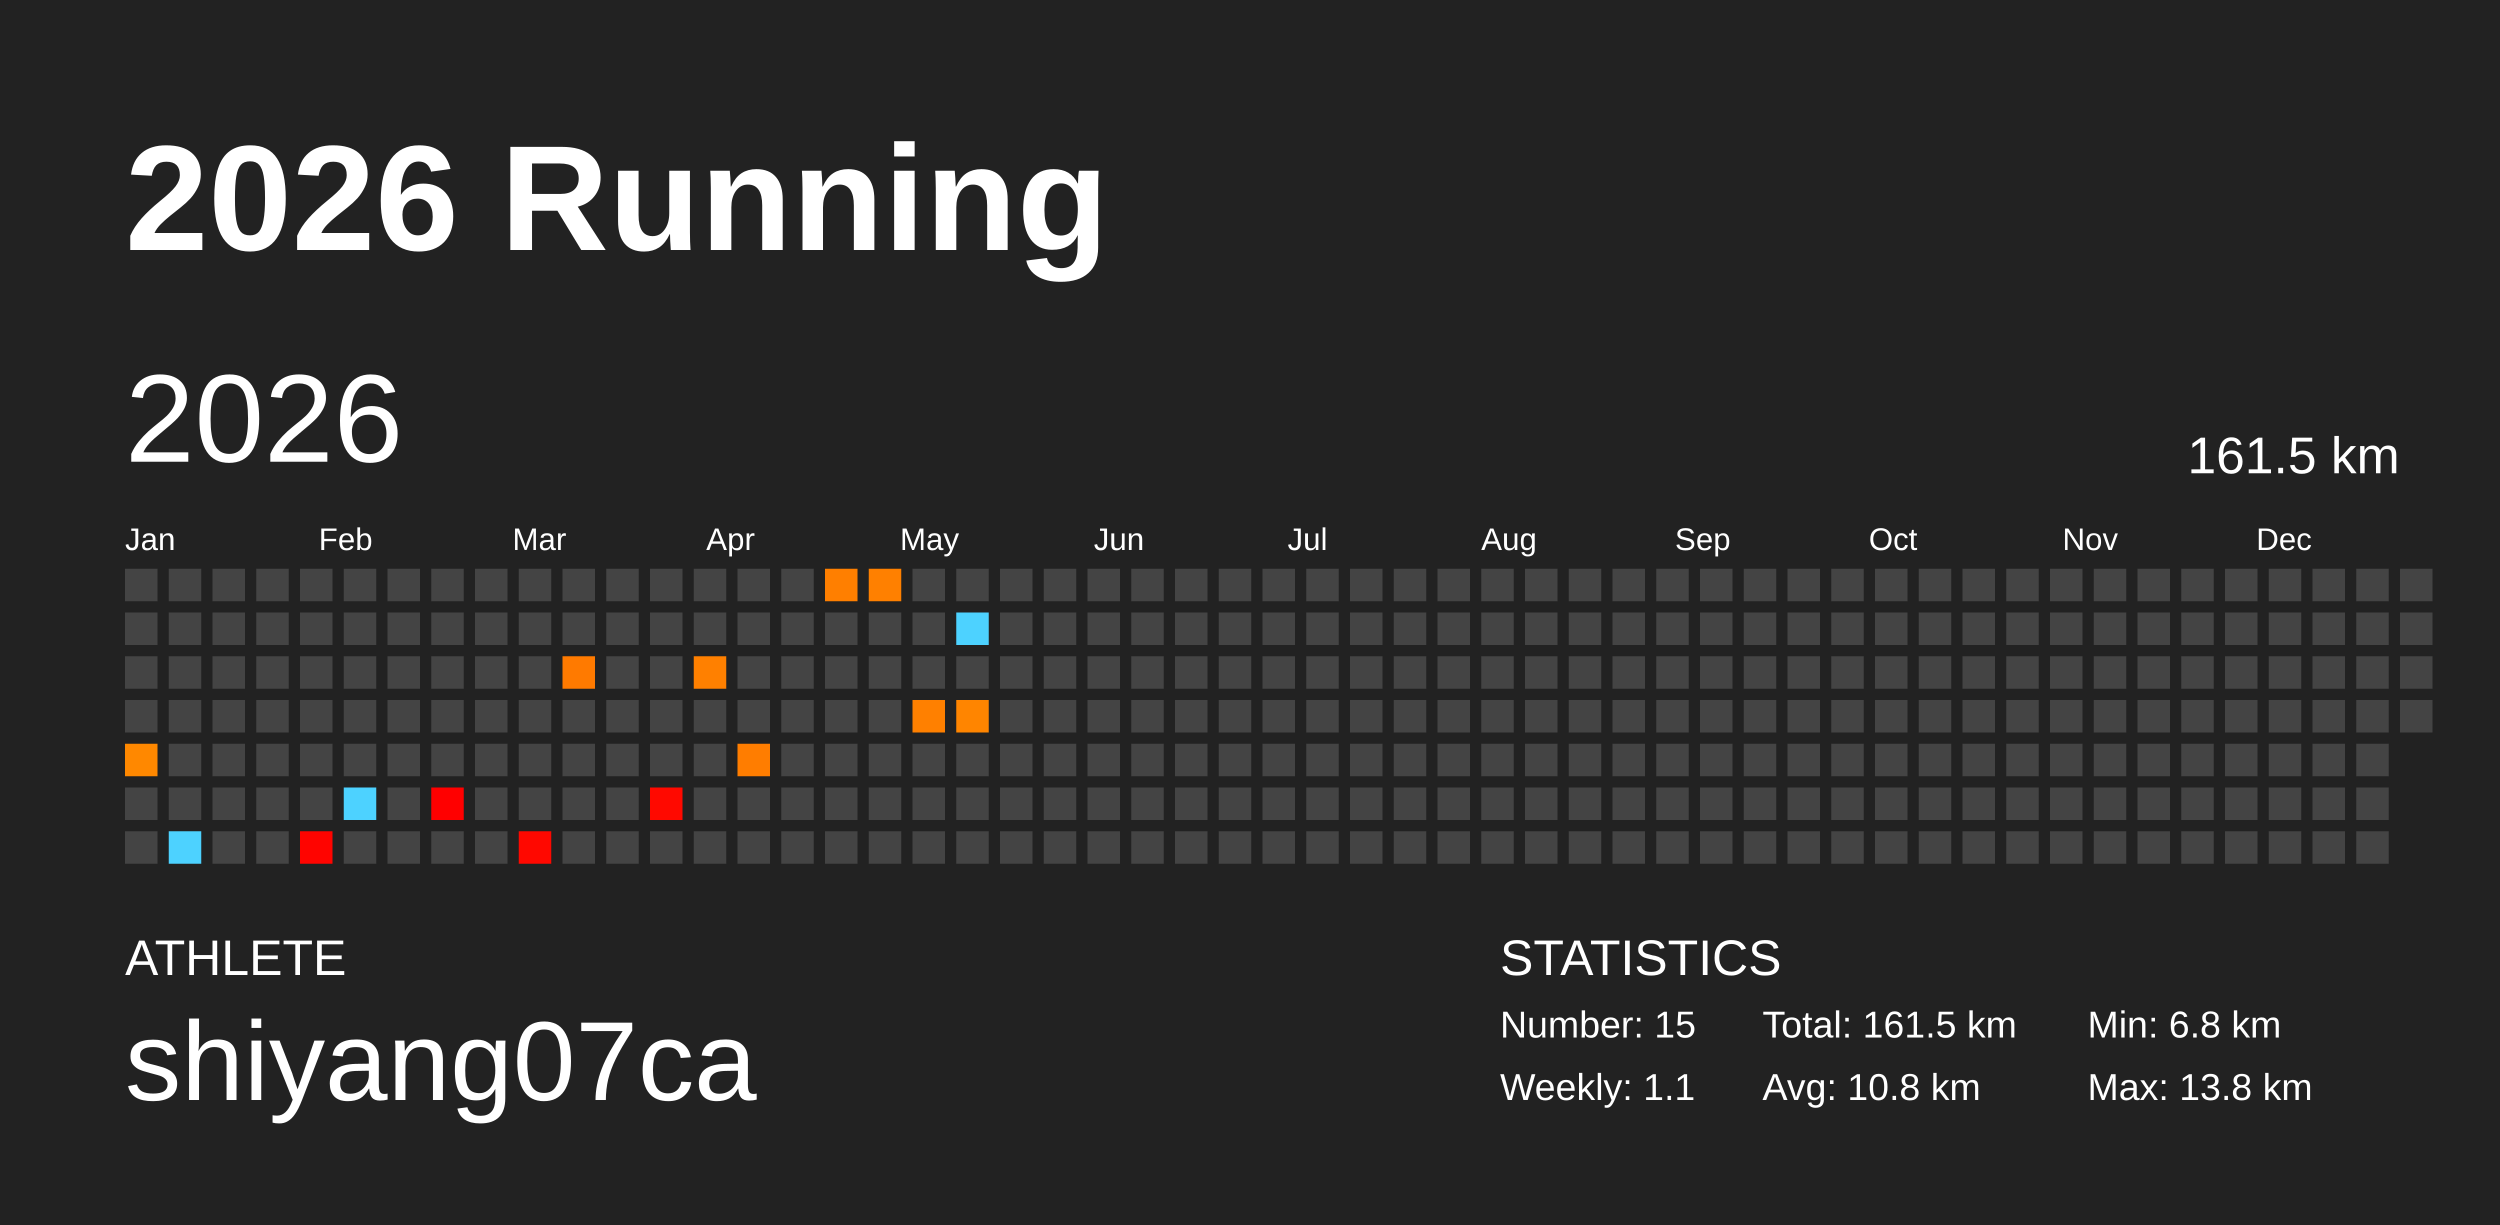
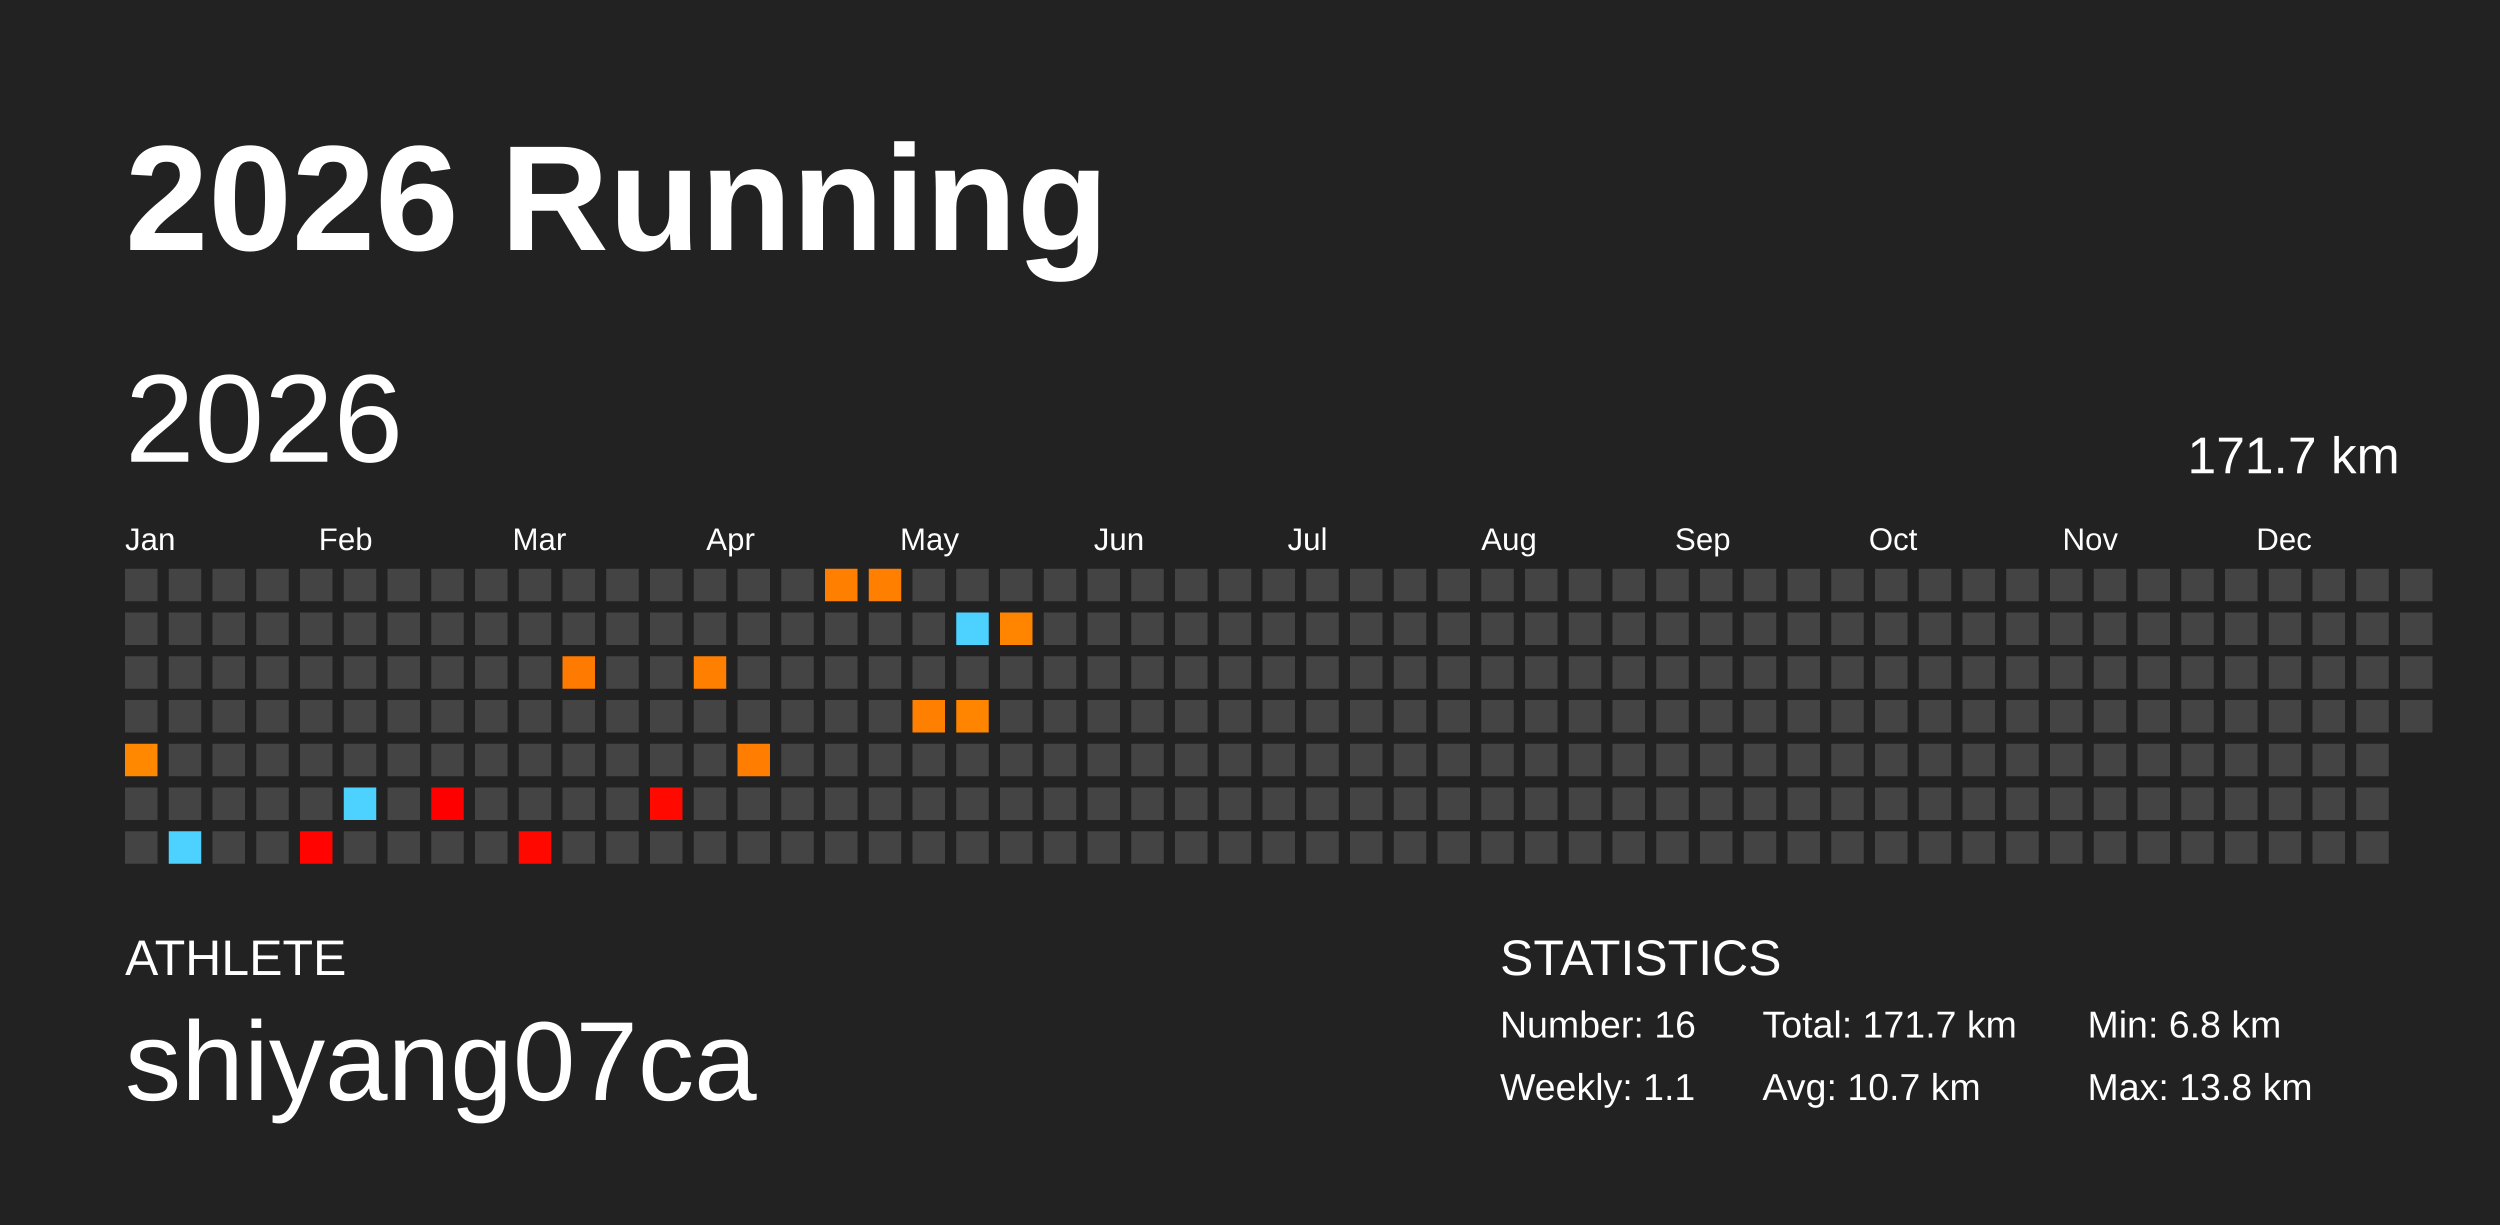
<svg xmlns="http://www.w3.org/2000/svg" baseProfile="full" height="98mm" version="1.1" viewBox="0,0,200,98" width="200mm">
  <defs />
  <rect fill="#222222" height="98" width="200" x="0" y="0" />
  <text fill="#FFFFFF" style="font-size:12px; font-family:Arial; font-weight:bold;" x="10" y="20">2026 Running</text>
  <text fill="#FFFFFF" style="font-size:4px; font-family:Arial" x="10" y="78">ATHLETE</text>
  <text fill="#FFFFFF" style="font-size:9px; font-family:Arial" x="10" y="88">shiyang07ca</text>
  <text fill="#FFFFFF" style="font-size:4px; font-family:Arial" x="120" y="78">STATISTICS</text>
-   <text fill="#FFFFFF" style="font-size:3px; font-family:Arial" x="120" y="83">Number: 15</text>
+   <text fill="#FFFFFF" style="font-size:3px; font-family:Arial" x="120" y="83">Number: 16</text>
  <text fill="#FFFFFF" style="font-size:3px; font-family:Arial" x="120" y="88">Weekly: 1.1</text>
-   <text fill="#FFFFFF" style="font-size:3px; font-family:Arial" x="141" y="83">Total: 161.5 km</text>
-   <text fill="#FFFFFF" style="font-size:3px; font-family:Arial" x="141" y="88">Avg: 10.8 km</text>
+   <text fill="#FFFFFF" style="font-size:3px; font-family:Arial" x="141" y="83">Total: 171.7 km</text>
+   <text fill="#FFFFFF" style="font-size:3px; font-family:Arial" x="141" y="88">Avg: 10.7 km</text>
  <text fill="#FFFFFF" style="font-size:3px; font-family:Arial" x="167" y="83">Min: 6.8 km</text>
  <text fill="#FFFFFF" style="font-size:3px; font-family:Arial" x="167" y="88">Max: 13.8 km</text>
  <text dominant-baseline="hanging" fill="#FFFFFF" style="font-size:10.0px; font-family:Arial;" x="10" y="30">2026</text>
-   <text dominant-baseline="hanging" fill="#FFFFFF" style="font-size:4.125px; font-family:Arial;" x="175" y="35">161.5 km</text>
+   <text dominant-baseline="hanging" fill="#FFFFFF" style="font-size:4.125px; font-family:Arial;" x="175" y="35">171.7 km</text>
  <text fill="#FFFFFF" style="font-size:2.5px; font-family:Arial" x="10.0" y="44">Jan</text>
  <text fill="#FFFFFF" style="font-size:2.5px; font-family:Arial" x="25.5" y="44">Feb</text>
  <text fill="#FFFFFF" style="font-size:2.5px; font-family:Arial" x="41.0" y="44">Mar</text>
  <text fill="#FFFFFF" style="font-size:2.5px; font-family:Arial" x="56.5" y="44">Apr</text>
  <text fill="#FFFFFF" style="font-size:2.5px; font-family:Arial" x="72.0" y="44">May</text>
  <text fill="#FFFFFF" style="font-size:2.5px; font-family:Arial" x="87.5" y="44">Jun</text>
  <text fill="#FFFFFF" style="font-size:2.5px; font-family:Arial" x="103.0" y="44">Jul</text>
  <text fill="#FFFFFF" style="font-size:2.5px; font-family:Arial" x="118.5" y="44">Aug</text>
  <text fill="#FFFFFF" style="font-size:2.5px; font-family:Arial" x="134.0" y="44">Sep</text>
  <text fill="#FFFFFF" style="font-size:2.5px; font-family:Arial" x="149.5" y="44">Oct</text>
  <text fill="#FFFFFF" style="font-size:2.5px; font-family:Arial" x="165.0" y="44">Nov</text>
  <text fill="#FFFFFF" style="font-size:2.5px; font-family:Arial" x="180.5" y="44">Dec</text>
  <rect fill="#444444" height="2.6" width="2.6" x="10.0" y="45.5" />
  <rect fill="#444444" height="2.6" width="2.6" x="10.0" y="49.0" />
  <rect fill="#444444" height="2.6" width="2.6" x="10.0" y="52.5" />
  <rect fill="#444444" height="2.6" width="2.6" x="10.0" y="56.0" />
  <rect fill="#ff8800" height="2.6" width="2.6" x="10.0" y="59.5" />
  <rect fill="#444444" height="2.6" width="2.6" x="10.0" y="63.0" />
  <rect fill="#444444" height="2.6" width="2.6" x="10.0" y="66.5" />
  <rect fill="#444444" height="2.6" width="2.6" x="13.5" y="45.5" />
  <rect fill="#444444" height="2.6" width="2.6" x="13.5" y="49.0" />
  <rect fill="#444444" height="2.6" width="2.6" x="13.5" y="52.5" />
  <rect fill="#444444" height="2.6" width="2.6" x="13.5" y="56.0" />
  <rect fill="#444444" height="2.6" width="2.6" x="13.5" y="59.5" />
  <rect fill="#444444" height="2.6" width="2.6" x="13.5" y="63.0" />
  <rect fill="#4dd2ff" height="2.6" width="2.6" x="13.5" y="66.5" />
  <rect fill="#444444" height="2.6" width="2.6" x="17.0" y="45.5" />
  <rect fill="#444444" height="2.6" width="2.6" x="17.0" y="49.0" />
  <rect fill="#444444" height="2.6" width="2.6" x="17.0" y="52.5" />
  <rect fill="#444444" height="2.6" width="2.6" x="17.0" y="56.0" />
  <rect fill="#444444" height="2.6" width="2.6" x="17.0" y="59.5" />
  <rect fill="#444444" height="2.6" width="2.6" x="17.0" y="63.0" />
  <rect fill="#444444" height="2.6" width="2.6" x="17.0" y="66.5" />
  <rect fill="#444444" height="2.6" width="2.6" x="20.5" y="45.5" />
  <rect fill="#444444" height="2.6" width="2.6" x="20.5" y="49.0" />
  <rect fill="#444444" height="2.6" width="2.6" x="20.5" y="52.5" />
  <rect fill="#444444" height="2.6" width="2.6" x="20.5" y="56.0" />
  <rect fill="#444444" height="2.6" width="2.6" x="20.5" y="59.5" />
  <rect fill="#444444" height="2.6" width="2.6" x="20.5" y="63.0" />
  <rect fill="#444444" height="2.6" width="2.6" x="20.5" y="66.5" />
  <rect fill="#444444" height="2.6" width="2.6" x="24.0" y="45.5" />
  <rect fill="#444444" height="2.6" width="2.6" x="24.0" y="49.0" />
  <rect fill="#444444" height="2.6" width="2.6" x="24.0" y="52.5" />
  <rect fill="#444444" height="2.6" width="2.6" x="24.0" y="56.0" />
  <rect fill="#444444" height="2.6" width="2.6" x="24.0" y="59.5" />
  <rect fill="#444444" height="2.6" width="2.6" x="24.0" y="63.0" />
  <rect fill="#ff0400" height="2.6" width="2.6" x="24.0" y="66.5" />
  <rect fill="#444444" height="2.6" width="2.6" x="27.5" y="45.5" />
  <rect fill="#444444" height="2.6" width="2.6" x="27.5" y="49.0" />
  <rect fill="#444444" height="2.6" width="2.6" x="27.5" y="52.5" />
  <rect fill="#444444" height="2.6" width="2.6" x="27.5" y="56.0" />
  <rect fill="#444444" height="2.6" width="2.6" x="27.5" y="59.5" />
  <rect fill="#4dd2ff" height="2.6" width="2.6" x="27.5" y="63.0" />
  <rect fill="#444444" height="2.6" width="2.6" x="27.5" y="66.5" />
  <rect fill="#444444" height="2.6" width="2.6" x="31.0" y="45.5" />
  <rect fill="#444444" height="2.6" width="2.6" x="31.0" y="49.0" />
  <rect fill="#444444" height="2.6" width="2.6" x="31.0" y="52.5" />
  <rect fill="#444444" height="2.6" width="2.6" x="31.0" y="56.0" />
  <rect fill="#444444" height="2.6" width="2.6" x="31.0" y="59.5" />
  <rect fill="#444444" height="2.6" width="2.6" x="31.0" y="63.0" />
  <rect fill="#444444" height="2.6" width="2.6" x="31.0" y="66.5" />
  <rect fill="#444444" height="2.6" width="2.6" x="34.5" y="45.5" />
  <rect fill="#444444" height="2.6" width="2.6" x="34.5" y="49.0" />
  <rect fill="#444444" height="2.6" width="2.6" x="34.5" y="52.5" />
  <rect fill="#444444" height="2.6" width="2.6" x="34.5" y="56.0" />
  <rect fill="#444444" height="2.6" width="2.6" x="34.5" y="59.5" />
  <rect fill="#ff0000" height="2.6" width="2.6" x="34.5" y="63.0" />
  <rect fill="#444444" height="2.6" width="2.6" x="34.5" y="66.5" />
  <rect fill="#444444" height="2.6" width="2.6" x="38.0" y="45.5" />
  <rect fill="#444444" height="2.6" width="2.6" x="38.0" y="49.0" />
  <rect fill="#444444" height="2.6" width="2.6" x="38.0" y="52.5" />
  <rect fill="#444444" height="2.6" width="2.6" x="38.0" y="56.0" />
  <rect fill="#444444" height="2.6" width="2.6" x="38.0" y="59.5" />
  <rect fill="#444444" height="2.6" width="2.6" x="38.0" y="63.0" />
  <rect fill="#444444" height="2.6" width="2.6" x="38.0" y="66.5" />
  <rect fill="#444444" height="2.6" width="2.6" x="41.5" y="45.5" />
  <rect fill="#444444" height="2.6" width="2.6" x="41.5" y="49.0" />
  <rect fill="#444444" height="2.6" width="2.6" x="41.5" y="52.5" />
  <rect fill="#444444" height="2.6" width="2.6" x="41.5" y="56.0" />
  <rect fill="#444444" height="2.6" width="2.6" x="41.5" y="59.5" />
  <rect fill="#444444" height="2.6" width="2.6" x="41.5" y="63.0" />
  <rect fill="#ff0800" height="2.6" width="2.6" x="41.5" y="66.5" />
  <rect fill="#444444" height="2.6" width="2.6" x="45.0" y="45.5" />
  <rect fill="#444444" height="2.6" width="2.6" x="45.0" y="49.0" />
  <rect fill="#ff7a00" height="2.6" width="2.6" x="45.0" y="52.5" />
  <rect fill="#444444" height="2.6" width="2.6" x="45.0" y="56.0" />
  <rect fill="#444444" height="2.6" width="2.6" x="45.0" y="59.5" />
  <rect fill="#444444" height="2.6" width="2.6" x="45.0" y="63.0" />
  <rect fill="#444444" height="2.6" width="2.6" x="45.0" y="66.5" />
  <rect fill="#444444" height="2.6" width="2.6" x="48.5" y="45.5" />
  <rect fill="#444444" height="2.6" width="2.6" x="48.5" y="49.0" />
  <rect fill="#444444" height="2.6" width="2.6" x="48.5" y="52.5" />
  <rect fill="#444444" height="2.6" width="2.6" x="48.5" y="56.0" />
  <rect fill="#444444" height="2.6" width="2.6" x="48.5" y="59.5" />
  <rect fill="#444444" height="2.6" width="2.6" x="48.5" y="63.0" />
  <rect fill="#444444" height="2.6" width="2.6" x="48.5" y="66.5" />
  <rect fill="#444444" height="2.6" width="2.6" x="52.0" y="45.5" />
  <rect fill="#444444" height="2.6" width="2.6" x="52.0" y="49.0" />
  <rect fill="#444444" height="2.6" width="2.6" x="52.0" y="52.5" />
  <rect fill="#444444" height="2.6" width="2.6" x="52.0" y="56.0" />
  <rect fill="#444444" height="2.6" width="2.6" x="52.0" y="59.5" />
  <rect fill="#ff0900" height="2.6" width="2.6" x="52.0" y="63.0" />
  <rect fill="#444444" height="2.6" width="2.6" x="52.0" y="66.5" />
  <rect fill="#444444" height="2.6" width="2.6" x="55.5" y="45.5" />
  <rect fill="#444444" height="2.6" width="2.6" x="55.5" y="49.0" />
  <rect fill="#ff8000" height="2.6" width="2.6" x="55.5" y="52.5" />
  <rect fill="#444444" height="2.6" width="2.6" x="55.5" y="56.0" />
  <rect fill="#444444" height="2.6" width="2.6" x="55.5" y="59.5" />
  <rect fill="#444444" height="2.6" width="2.6" x="55.5" y="63.0" />
  <rect fill="#444444" height="2.6" width="2.6" x="55.5" y="66.5" />
  <rect fill="#444444" height="2.6" width="2.6" x="59.0" y="45.5" />
  <rect fill="#444444" height="2.6" width="2.6" x="59.0" y="49.0" />
  <rect fill="#444444" height="2.6" width="2.6" x="59.0" y="52.5" />
  <rect fill="#444444" height="2.6" width="2.6" x="59.0" y="56.0" />
  <rect fill="#ff7d00" height="2.6" width="2.6" x="59.0" y="59.5" />
  <rect fill="#444444" height="2.6" width="2.6" x="59.0" y="63.0" />
  <rect fill="#444444" height="2.6" width="2.6" x="59.0" y="66.5" />
  <rect fill="#444444" height="2.6" width="2.6" x="62.5" y="45.5" />
  <rect fill="#444444" height="2.6" width="2.6" x="62.5" y="49.0" />
  <rect fill="#444444" height="2.6" width="2.6" x="62.5" y="52.5" />
  <rect fill="#444444" height="2.6" width="2.6" x="62.5" y="56.0" />
  <rect fill="#444444" height="2.6" width="2.6" x="62.5" y="59.5" />
  <rect fill="#444444" height="2.6" width="2.6" x="62.5" y="63.0" />
  <rect fill="#444444" height="2.6" width="2.6" x="62.5" y="66.5" />
  <rect fill="#ff7f00" height="2.6" width="2.6" x="66.0" y="45.5" />
  <rect fill="#444444" height="2.6" width="2.6" x="66.0" y="49.0" />
  <rect fill="#444444" height="2.6" width="2.6" x="66.0" y="52.5" />
  <rect fill="#444444" height="2.6" width="2.6" x="66.0" y="56.0" />
  <rect fill="#444444" height="2.6" width="2.6" x="66.0" y="59.5" />
  <rect fill="#444444" height="2.6" width="2.6" x="66.0" y="63.0" />
  <rect fill="#444444" height="2.6" width="2.6" x="66.0" y="66.5" />
  <rect fill="#ff8000" height="2.6" width="2.6" x="69.5" y="45.5" />
  <rect fill="#444444" height="2.6" width="2.6" x="69.5" y="49.0" />
  <rect fill="#444444" height="2.6" width="2.6" x="69.5" y="52.5" />
  <rect fill="#444444" height="2.6" width="2.6" x="69.5" y="56.0" />
  <rect fill="#444444" height="2.6" width="2.6" x="69.5" y="59.5" />
  <rect fill="#444444" height="2.6" width="2.6" x="69.5" y="63.0" />
  <rect fill="#444444" height="2.6" width="2.6" x="69.5" y="66.5" />
  <rect fill="#444444" height="2.6" width="2.6" x="73.0" y="45.5" />
  <rect fill="#444444" height="2.6" width="2.6" x="73.0" y="49.0" />
  <rect fill="#444444" height="2.6" width="2.6" x="73.0" y="52.5" />
  <rect fill="#ff8000" height="2.6" width="2.6" x="73.0" y="56.0" />
  <rect fill="#444444" height="2.6" width="2.6" x="73.0" y="59.5" />
  <rect fill="#444444" height="2.6" width="2.6" x="73.0" y="63.0" />
  <rect fill="#444444" height="2.6" width="2.6" x="73.0" y="66.5" />
  <rect fill="#444444" height="2.6" width="2.6" x="76.5" y="45.5" />
  <rect fill="#4dd2ff" height="2.6" width="2.6" x="76.5" y="49.0" />
  <rect fill="#444444" height="2.6" width="2.6" x="76.5" y="52.5" />
  <rect fill="#ff8500" height="2.6" width="2.6" x="76.5" y="56.0" />
  <rect fill="#444444" height="2.6" width="2.6" x="76.5" y="59.5" />
  <rect fill="#444444" height="2.6" width="2.6" x="76.5" y="63.0" />
  <rect fill="#444444" height="2.6" width="2.6" x="76.5" y="66.5" />
  <rect fill="#444444" height="2.6" width="2.6" x="80.0" y="45.5" />
-   <rect fill="#444444" height="2.6" width="2.6" x="80.0" y="49.0" />
+   <rect fill="#ff8400" height="2.6" width="2.6" x="80.0" y="49.0" />
  <rect fill="#444444" height="2.6" width="2.6" x="80.0" y="52.5" />
  <rect fill="#444444" height="2.6" width="2.6" x="80.0" y="56.0" />
  <rect fill="#444444" height="2.6" width="2.6" x="80.0" y="59.5" />
  <rect fill="#444444" height="2.6" width="2.6" x="80.0" y="63.0" />
  <rect fill="#444444" height="2.6" width="2.6" x="80.0" y="66.5" />
  <rect fill="#444444" height="2.6" width="2.6" x="83.5" y="45.5" />
  <rect fill="#444444" height="2.6" width="2.6" x="83.5" y="49.0" />
  <rect fill="#444444" height="2.6" width="2.6" x="83.5" y="52.5" />
  <rect fill="#444444" height="2.6" width="2.6" x="83.5" y="56.0" />
  <rect fill="#444444" height="2.6" width="2.6" x="83.5" y="59.5" />
  <rect fill="#444444" height="2.6" width="2.6" x="83.5" y="63.0" />
  <rect fill="#444444" height="2.6" width="2.6" x="83.5" y="66.5" />
  <rect fill="#444444" height="2.6" width="2.6" x="87.0" y="45.5" />
  <rect fill="#444444" height="2.6" width="2.6" x="87.0" y="49.0" />
  <rect fill="#444444" height="2.6" width="2.6" x="87.0" y="52.5" />
  <rect fill="#444444" height="2.6" width="2.6" x="87.0" y="56.0" />
  <rect fill="#444444" height="2.6" width="2.6" x="87.0" y="59.5" />
  <rect fill="#444444" height="2.6" width="2.6" x="87.0" y="63.0" />
  <rect fill="#444444" height="2.6" width="2.6" x="87.0" y="66.5" />
  <rect fill="#444444" height="2.6" width="2.6" x="90.5" y="45.5" />
  <rect fill="#444444" height="2.6" width="2.6" x="90.5" y="49.0" />
  <rect fill="#444444" height="2.6" width="2.6" x="90.5" y="52.5" />
  <rect fill="#444444" height="2.6" width="2.6" x="90.5" y="56.0" />
  <rect fill="#444444" height="2.6" width="2.6" x="90.5" y="59.5" />
  <rect fill="#444444" height="2.6" width="2.6" x="90.5" y="63.0" />
  <rect fill="#444444" height="2.6" width="2.6" x="90.5" y="66.5" />
  <rect fill="#444444" height="2.6" width="2.6" x="94.0" y="45.5" />
  <rect fill="#444444" height="2.6" width="2.6" x="94.0" y="49.0" />
  <rect fill="#444444" height="2.6" width="2.6" x="94.0" y="52.5" />
  <rect fill="#444444" height="2.6" width="2.6" x="94.0" y="56.0" />
  <rect fill="#444444" height="2.6" width="2.6" x="94.0" y="59.5" />
  <rect fill="#444444" height="2.6" width="2.6" x="94.0" y="63.0" />
  <rect fill="#444444" height="2.6" width="2.6" x="94.0" y="66.5" />
  <rect fill="#444444" height="2.6" width="2.6" x="97.5" y="45.5" />
  <rect fill="#444444" height="2.6" width="2.6" x="97.5" y="49.0" />
  <rect fill="#444444" height="2.6" width="2.6" x="97.5" y="52.5" />
  <rect fill="#444444" height="2.6" width="2.6" x="97.5" y="56.0" />
  <rect fill="#444444" height="2.6" width="2.6" x="97.5" y="59.5" />
  <rect fill="#444444" height="2.6" width="2.6" x="97.5" y="63.0" />
  <rect fill="#444444" height="2.6" width="2.6" x="97.5" y="66.5" />
  <rect fill="#444444" height="2.6" width="2.6" x="101.0" y="45.5" />
  <rect fill="#444444" height="2.6" width="2.6" x="101.0" y="49.0" />
  <rect fill="#444444" height="2.6" width="2.6" x="101.0" y="52.5" />
  <rect fill="#444444" height="2.6" width="2.6" x="101.0" y="56.0" />
  <rect fill="#444444" height="2.6" width="2.6" x="101.0" y="59.5" />
  <rect fill="#444444" height="2.6" width="2.6" x="101.0" y="63.0" />
  <rect fill="#444444" height="2.6" width="2.6" x="101.0" y="66.5" />
  <rect fill="#444444" height="2.6" width="2.6" x="104.5" y="45.5" />
  <rect fill="#444444" height="2.6" width="2.6" x="104.5" y="49.0" />
  <rect fill="#444444" height="2.6" width="2.6" x="104.5" y="52.5" />
  <rect fill="#444444" height="2.6" width="2.6" x="104.5" y="56.0" />
  <rect fill="#444444" height="2.6" width="2.6" x="104.5" y="59.5" />
  <rect fill="#444444" height="2.6" width="2.6" x="104.5" y="63.0" />
  <rect fill="#444444" height="2.6" width="2.6" x="104.5" y="66.5" />
  <rect fill="#444444" height="2.6" width="2.6" x="108.0" y="45.5" />
  <rect fill="#444444" height="2.6" width="2.6" x="108.0" y="49.0" />
  <rect fill="#444444" height="2.6" width="2.6" x="108.0" y="52.5" />
  <rect fill="#444444" height="2.6" width="2.6" x="108.0" y="56.0" />
  <rect fill="#444444" height="2.6" width="2.6" x="108.0" y="59.5" />
  <rect fill="#444444" height="2.6" width="2.6" x="108.0" y="63.0" />
  <rect fill="#444444" height="2.6" width="2.6" x="108.0" y="66.5" />
  <rect fill="#444444" height="2.6" width="2.6" x="111.5" y="45.5" />
  <rect fill="#444444" height="2.6" width="2.6" x="111.5" y="49.0" />
  <rect fill="#444444" height="2.6" width="2.6" x="111.5" y="52.5" />
  <rect fill="#444444" height="2.6" width="2.6" x="111.5" y="56.0" />
  <rect fill="#444444" height="2.6" width="2.6" x="111.5" y="59.5" />
  <rect fill="#444444" height="2.6" width="2.6" x="111.5" y="63.0" />
  <rect fill="#444444" height="2.6" width="2.6" x="111.5" y="66.5" />
  <rect fill="#444444" height="2.6" width="2.6" x="115.0" y="45.5" />
  <rect fill="#444444" height="2.6" width="2.6" x="115.0" y="49.0" />
  <rect fill="#444444" height="2.6" width="2.6" x="115.0" y="52.5" />
  <rect fill="#444444" height="2.6" width="2.6" x="115.0" y="56.0" />
  <rect fill="#444444" height="2.6" width="2.6" x="115.0" y="59.5" />
  <rect fill="#444444" height="2.6" width="2.6" x="115.0" y="63.0" />
  <rect fill="#444444" height="2.6" width="2.6" x="115.0" y="66.5" />
  <rect fill="#444444" height="2.6" width="2.6" x="118.5" y="45.5" />
  <rect fill="#444444" height="2.6" width="2.6" x="118.5" y="49.0" />
  <rect fill="#444444" height="2.6" width="2.6" x="118.5" y="52.5" />
  <rect fill="#444444" height="2.6" width="2.6" x="118.5" y="56.0" />
  <rect fill="#444444" height="2.6" width="2.6" x="118.5" y="59.5" />
  <rect fill="#444444" height="2.6" width="2.6" x="118.5" y="63.0" />
  <rect fill="#444444" height="2.6" width="2.6" x="118.5" y="66.5" />
  <rect fill="#444444" height="2.6" width="2.6" x="122.0" y="45.5" />
  <rect fill="#444444" height="2.6" width="2.6" x="122.0" y="49.0" />
  <rect fill="#444444" height="2.6" width="2.6" x="122.0" y="52.5" />
  <rect fill="#444444" height="2.6" width="2.6" x="122.0" y="56.0" />
  <rect fill="#444444" height="2.6" width="2.6" x="122.0" y="59.5" />
  <rect fill="#444444" height="2.6" width="2.6" x="122.0" y="63.0" />
  <rect fill="#444444" height="2.6" width="2.6" x="122.0" y="66.5" />
  <rect fill="#444444" height="2.6" width="2.6" x="125.5" y="45.5" />
  <rect fill="#444444" height="2.6" width="2.6" x="125.5" y="49.0" />
  <rect fill="#444444" height="2.6" width="2.6" x="125.5" y="52.5" />
  <rect fill="#444444" height="2.6" width="2.6" x="125.5" y="56.0" />
  <rect fill="#444444" height="2.6" width="2.6" x="125.5" y="59.5" />
  <rect fill="#444444" height="2.6" width="2.6" x="125.5" y="63.0" />
  <rect fill="#444444" height="2.6" width="2.6" x="125.5" y="66.5" />
  <rect fill="#444444" height="2.6" width="2.6" x="129.0" y="45.5" />
  <rect fill="#444444" height="2.6" width="2.6" x="129.0" y="49.0" />
  <rect fill="#444444" height="2.6" width="2.6" x="129.0" y="52.5" />
  <rect fill="#444444" height="2.6" width="2.6" x="129.0" y="56.0" />
  <rect fill="#444444" height="2.6" width="2.6" x="129.0" y="59.5" />
  <rect fill="#444444" height="2.6" width="2.6" x="129.0" y="63.0" />
  <rect fill="#444444" height="2.6" width="2.6" x="129.0" y="66.5" />
  <rect fill="#444444" height="2.6" width="2.6" x="132.5" y="45.5" />
  <rect fill="#444444" height="2.6" width="2.6" x="132.5" y="49.0" />
  <rect fill="#444444" height="2.6" width="2.6" x="132.5" y="52.5" />
  <rect fill="#444444" height="2.6" width="2.6" x="132.5" y="56.0" />
  <rect fill="#444444" height="2.6" width="2.6" x="132.5" y="59.5" />
  <rect fill="#444444" height="2.6" width="2.6" x="132.5" y="63.0" />
  <rect fill="#444444" height="2.6" width="2.6" x="132.5" y="66.5" />
  <rect fill="#444444" height="2.6" width="2.6" x="136.0" y="45.5" />
  <rect fill="#444444" height="2.6" width="2.6" x="136.0" y="49.0" />
  <rect fill="#444444" height="2.6" width="2.6" x="136.0" y="52.5" />
  <rect fill="#444444" height="2.6" width="2.6" x="136.0" y="56.0" />
  <rect fill="#444444" height="2.6" width="2.6" x="136.0" y="59.5" />
  <rect fill="#444444" height="2.6" width="2.6" x="136.0" y="63.0" />
  <rect fill="#444444" height="2.6" width="2.6" x="136.0" y="66.5" />
  <rect fill="#444444" height="2.6" width="2.6" x="139.5" y="45.5" />
  <rect fill="#444444" height="2.6" width="2.6" x="139.5" y="49.0" />
  <rect fill="#444444" height="2.6" width="2.6" x="139.5" y="52.5" />
  <rect fill="#444444" height="2.6" width="2.6" x="139.5" y="56.0" />
  <rect fill="#444444" height="2.6" width="2.6" x="139.5" y="59.5" />
  <rect fill="#444444" height="2.6" width="2.6" x="139.5" y="63.0" />
  <rect fill="#444444" height="2.6" width="2.6" x="139.5" y="66.5" />
  <rect fill="#444444" height="2.6" width="2.6" x="143.0" y="45.5" />
  <rect fill="#444444" height="2.6" width="2.6" x="143.0" y="49.0" />
  <rect fill="#444444" height="2.6" width="2.6" x="143.0" y="52.5" />
  <rect fill="#444444" height="2.6" width="2.6" x="143.0" y="56.0" />
  <rect fill="#444444" height="2.6" width="2.6" x="143.0" y="59.5" />
  <rect fill="#444444" height="2.6" width="2.6" x="143.0" y="63.0" />
  <rect fill="#444444" height="2.6" width="2.6" x="143.0" y="66.5" />
  <rect fill="#444444" height="2.6" width="2.6" x="146.5" y="45.5" />
  <rect fill="#444444" height="2.6" width="2.6" x="146.5" y="49.0" />
  <rect fill="#444444" height="2.6" width="2.6" x="146.5" y="52.5" />
  <rect fill="#444444" height="2.6" width="2.6" x="146.5" y="56.0" />
  <rect fill="#444444" height="2.6" width="2.6" x="146.5" y="59.5" />
  <rect fill="#444444" height="2.6" width="2.6" x="146.5" y="63.0" />
  <rect fill="#444444" height="2.6" width="2.6" x="146.5" y="66.5" />
  <rect fill="#444444" height="2.6" width="2.6" x="150.0" y="45.5" />
  <rect fill="#444444" height="2.6" width="2.6" x="150.0" y="49.0" />
  <rect fill="#444444" height="2.6" width="2.6" x="150.0" y="52.5" />
  <rect fill="#444444" height="2.6" width="2.6" x="150.0" y="56.0" />
  <rect fill="#444444" height="2.6" width="2.6" x="150.0" y="59.5" />
  <rect fill="#444444" height="2.6" width="2.6" x="150.0" y="63.0" />
  <rect fill="#444444" height="2.6" width="2.6" x="150.0" y="66.5" />
  <rect fill="#444444" height="2.6" width="2.6" x="153.5" y="45.5" />
  <rect fill="#444444" height="2.6" width="2.6" x="153.5" y="49.0" />
  <rect fill="#444444" height="2.6" width="2.6" x="153.5" y="52.5" />
  <rect fill="#444444" height="2.6" width="2.6" x="153.5" y="56.0" />
  <rect fill="#444444" height="2.6" width="2.6" x="153.5" y="59.5" />
  <rect fill="#444444" height="2.6" width="2.6" x="153.5" y="63.0" />
  <rect fill="#444444" height="2.6" width="2.6" x="153.5" y="66.5" />
  <rect fill="#444444" height="2.6" width="2.6" x="157.0" y="45.5" />
  <rect fill="#444444" height="2.6" width="2.6" x="157.0" y="49.0" />
  <rect fill="#444444" height="2.6" width="2.6" x="157.0" y="52.5" />
  <rect fill="#444444" height="2.6" width="2.6" x="157.0" y="56.0" />
  <rect fill="#444444" height="2.6" width="2.6" x="157.0" y="59.5" />
  <rect fill="#444444" height="2.6" width="2.6" x="157.0" y="63.0" />
  <rect fill="#444444" height="2.6" width="2.6" x="157.0" y="66.5" />
  <rect fill="#444444" height="2.6" width="2.6" x="160.5" y="45.5" />
  <rect fill="#444444" height="2.6" width="2.6" x="160.5" y="49.0" />
  <rect fill="#444444" height="2.6" width="2.6" x="160.5" y="52.5" />
  <rect fill="#444444" height="2.6" width="2.6" x="160.5" y="56.0" />
  <rect fill="#444444" height="2.6" width="2.6" x="160.5" y="59.5" />
  <rect fill="#444444" height="2.6" width="2.6" x="160.5" y="63.0" />
  <rect fill="#444444" height="2.6" width="2.6" x="160.5" y="66.5" />
  <rect fill="#444444" height="2.6" width="2.6" x="164.0" y="45.5" />
  <rect fill="#444444" height="2.6" width="2.6" x="164.0" y="49.0" />
  <rect fill="#444444" height="2.6" width="2.6" x="164.0" y="52.5" />
  <rect fill="#444444" height="2.6" width="2.6" x="164.0" y="56.0" />
  <rect fill="#444444" height="2.6" width="2.6" x="164.0" y="59.5" />
  <rect fill="#444444" height="2.6" width="2.6" x="164.0" y="63.0" />
  <rect fill="#444444" height="2.6" width="2.6" x="164.0" y="66.5" />
  <rect fill="#444444" height="2.6" width="2.6" x="167.5" y="45.5" />
  <rect fill="#444444" height="2.6" width="2.6" x="167.5" y="49.0" />
  <rect fill="#444444" height="2.6" width="2.6" x="167.5" y="52.5" />
  <rect fill="#444444" height="2.6" width="2.6" x="167.5" y="56.0" />
  <rect fill="#444444" height="2.6" width="2.6" x="167.5" y="59.5" />
  <rect fill="#444444" height="2.6" width="2.6" x="167.5" y="63.0" />
  <rect fill="#444444" height="2.6" width="2.6" x="167.5" y="66.5" />
  <rect fill="#444444" height="2.6" width="2.6" x="171.0" y="45.5" />
  <rect fill="#444444" height="2.6" width="2.6" x="171.0" y="49.0" />
  <rect fill="#444444" height="2.6" width="2.6" x="171.0" y="52.5" />
  <rect fill="#444444" height="2.6" width="2.6" x="171.0" y="56.0" />
  <rect fill="#444444" height="2.6" width="2.6" x="171.0" y="59.5" />
  <rect fill="#444444" height="2.6" width="2.6" x="171.0" y="63.0" />
  <rect fill="#444444" height="2.6" width="2.6" x="171.0" y="66.5" />
  <rect fill="#444444" height="2.6" width="2.6" x="174.5" y="45.5" />
  <rect fill="#444444" height="2.6" width="2.6" x="174.5" y="49.0" />
  <rect fill="#444444" height="2.6" width="2.6" x="174.5" y="52.5" />
  <rect fill="#444444" height="2.6" width="2.6" x="174.5" y="56.0" />
  <rect fill="#444444" height="2.6" width="2.6" x="174.5" y="59.5" />
  <rect fill="#444444" height="2.6" width="2.6" x="174.5" y="63.0" />
  <rect fill="#444444" height="2.6" width="2.6" x="174.5" y="66.5" />
  <rect fill="#444444" height="2.6" width="2.6" x="178.0" y="45.5" />
  <rect fill="#444444" height="2.6" width="2.6" x="178.0" y="49.0" />
  <rect fill="#444444" height="2.6" width="2.6" x="178.0" y="52.5" />
  <rect fill="#444444" height="2.6" width="2.6" x="178.0" y="56.0" />
  <rect fill="#444444" height="2.6" width="2.6" x="178.0" y="59.5" />
  <rect fill="#444444" height="2.6" width="2.6" x="178.0" y="63.0" />
  <rect fill="#444444" height="2.6" width="2.6" x="178.0" y="66.5" />
  <rect fill="#444444" height="2.6" width="2.6" x="181.5" y="45.5" />
  <rect fill="#444444" height="2.6" width="2.6" x="181.5" y="49.0" />
  <rect fill="#444444" height="2.6" width="2.6" x="181.5" y="52.5" />
  <rect fill="#444444" height="2.6" width="2.6" x="181.5" y="56.0" />
  <rect fill="#444444" height="2.6" width="2.6" x="181.5" y="59.5" />
  <rect fill="#444444" height="2.6" width="2.6" x="181.5" y="63.0" />
  <rect fill="#444444" height="2.6" width="2.6" x="181.5" y="66.5" />
  <rect fill="#444444" height="2.6" width="2.6" x="185.0" y="45.5" />
  <rect fill="#444444" height="2.6" width="2.6" x="185.0" y="49.0" />
  <rect fill="#444444" height="2.6" width="2.6" x="185.0" y="52.5" />
  <rect fill="#444444" height="2.6" width="2.6" x="185.0" y="56.0" />
  <rect fill="#444444" height="2.6" width="2.6" x="185.0" y="59.5" />
  <rect fill="#444444" height="2.6" width="2.6" x="185.0" y="63.0" />
  <rect fill="#444444" height="2.6" width="2.6" x="185.0" y="66.5" />
  <rect fill="#444444" height="2.6" width="2.6" x="188.5" y="45.5" />
  <rect fill="#444444" height="2.6" width="2.6" x="188.5" y="49.0" />
  <rect fill="#444444" height="2.6" width="2.6" x="188.5" y="52.5" />
  <rect fill="#444444" height="2.6" width="2.6" x="188.5" y="56.0" />
  <rect fill="#444444" height="2.6" width="2.6" x="188.5" y="59.5" />
  <rect fill="#444444" height="2.6" width="2.6" x="188.5" y="63.0" />
  <rect fill="#444444" height="2.6" width="2.6" x="188.5" y="66.5" />
  <rect fill="#444444" height="2.6" width="2.6" x="192.0" y="45.5" />
  <rect fill="#444444" height="2.6" width="2.6" x="192.0" y="49.0" />
  <rect fill="#444444" height="2.6" width="2.6" x="192.0" y="52.5" />
  <rect fill="#444444" height="2.6" width="2.6" x="192.0" y="56.0" />
</svg>
